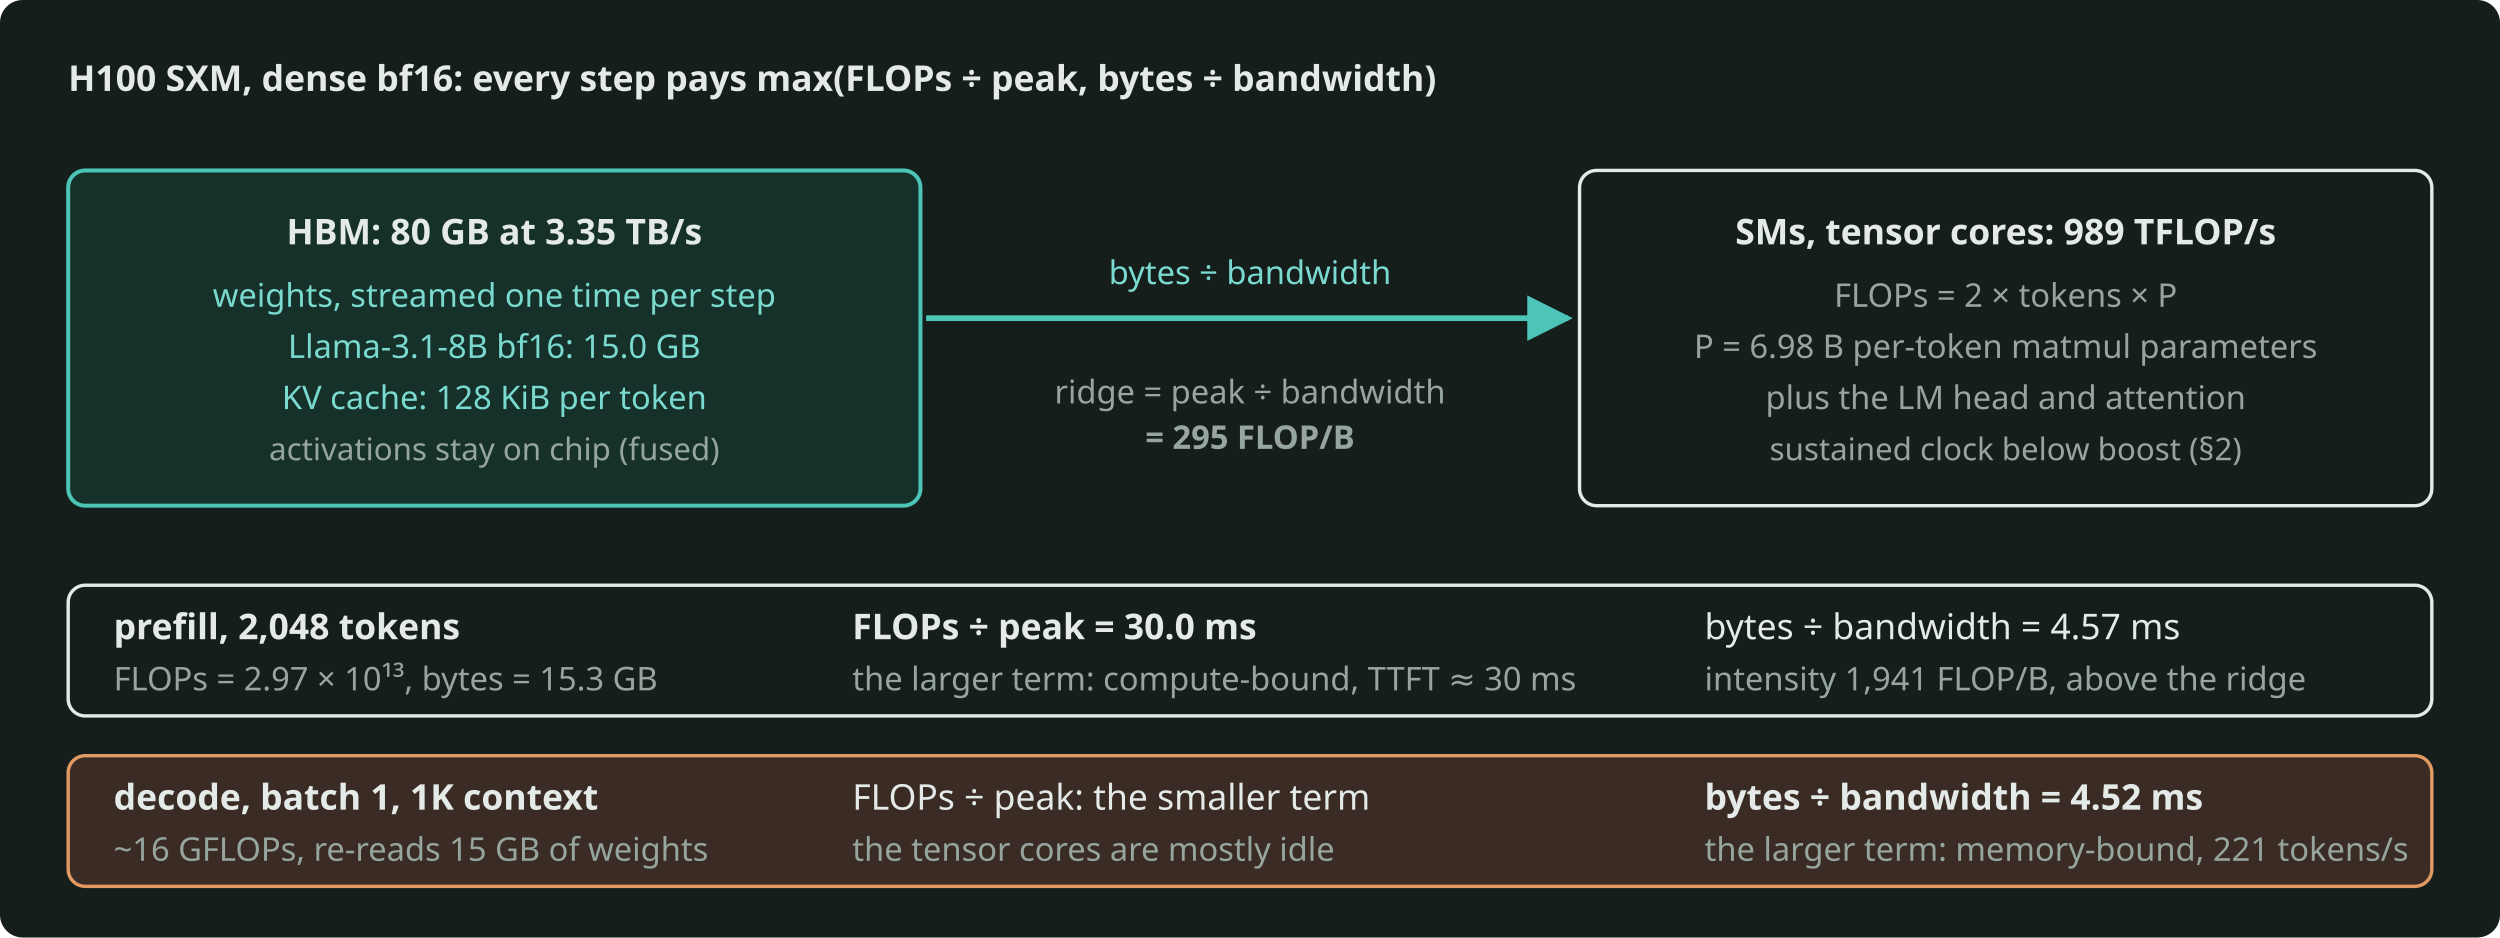
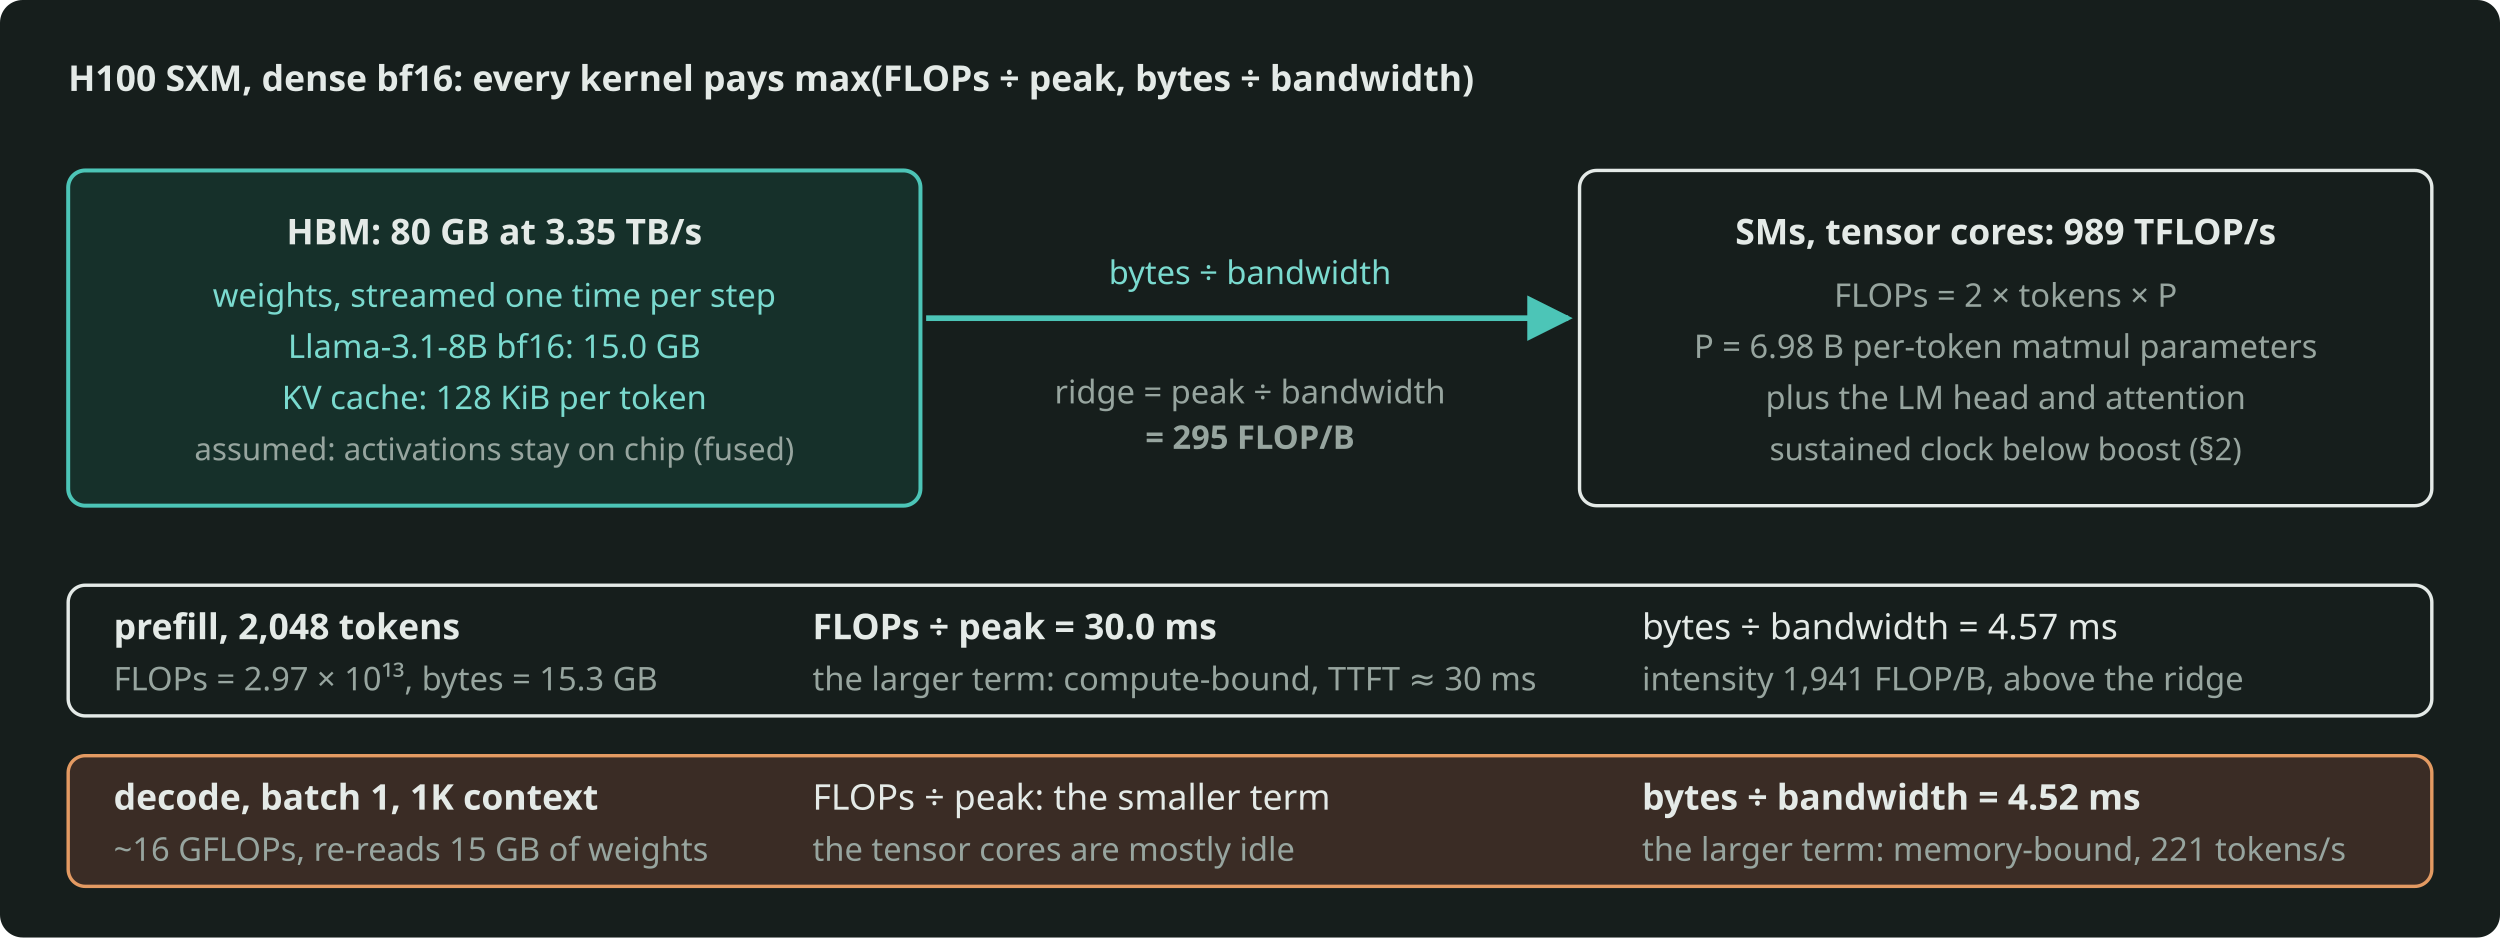
- <svg xmlns="http://www.w3.org/2000/svg" width="880" height="330" viewBox="0 0 880 330" role="img" aria-label="A GPU is a memory system with arithmetic attached to it: HBM streams bytes at 3.35 TB/s to the SMs, which do 989 TFLOP/s, and every step pays the larger of bytes over bandwidth and FLOPs over peak." style="color: #E4EAE7">
+ <svg xmlns="http://www.w3.org/2000/svg" width="880" height="330" viewBox="0 0 880 330" role="img" aria-label="A GPU is a memory system with arithmetic attached to it: HBM streams bytes at 3.35 TB/s to the SMs, which do 989 TFLOP/s, and every kernel pays the larger of bytes over bandwidth and FLOPs over peak." style="color: #E4EAE7">
  <rect x="0" y="0" width="880" height="330" rx="8" fill="#161E1C" />
  <defs>
    <marker id="arr" viewBox="0 0 10 10" refX="9" refY="5" markerWidth="8" markerHeight="8" orient="auto-start-reverse">
      <path d="M0 0 L10 5 L0 10 z" fill="#97A59F" />
    </marker>
    <marker id="arrA" viewBox="0 0 10 10" refX="9" refY="5" markerWidth="8" markerHeight="8" orient="auto-start-reverse">
      <path d="M0 0 L10 5 L0 10 z" fill="#4CC5B7" />
    </marker>
  </defs>
  <g font-family="Bricolage Grotesque, system-ui, sans-serif" font-size="12.5" fill="currentColor">
-     <text x="24" y="32" font-weight="600">H100 SXM, dense bf16: every step pays max(FLOPs ÷ peak, bytes ÷ bandwidth)</text>
+     <text x="24" y="32" font-weight="600">H100 SXM, dense bf16: every kernel pays max(FLOPs ÷ peak, bytes ÷ bandwidth)</text>
    <rect x="24" y="60" width="300" height="118" rx="6" fill="#16302A" stroke="#4CC5B7" stroke-width="1.4" />
    <text x="174" y="86" text-anchor="middle" font-weight="600">HBM: 80 GB at 3.35 TB/s</text>
    <text x="174" y="108" text-anchor="middle" font-size="11.5" fill="#7ADACF">weights, streamed one time per step</text>
    <text x="174" y="126" text-anchor="middle" font-size="11.5" fill="#7ADACF">Llama-3.1-8B bf16: 15.0 GB</text>
    <text x="174" y="144" text-anchor="middle" font-size="11.5" fill="#7ADACF">KV cache: 128 KiB per token</text>
-     <text x="174" y="162" text-anchor="middle" font-size="11" fill="#97A59F">activations stay on chip (fused)</text>
+     <text x="174" y="162" text-anchor="middle" font-size="11" fill="#97A59F">assumed: activations stay on chip (fused)</text>
    <rect x="556" y="60" width="300" height="118" rx="6" fill="none" stroke="currentColor" stroke-width="1.2" />
    <text x="706" y="86" text-anchor="middle" font-weight="600">SMs, tensor cores: 989 TFLOP/s</text>
    <text x="706" y="108" text-anchor="middle" font-size="11.5" fill="#97A59F">FLOPs = 2 × tokens × P</text>
    <text x="706" y="126" text-anchor="middle" font-size="11.5" fill="#97A59F">P = 6.98 B per-token matmul parameters</text>
    <text x="706" y="144" text-anchor="middle" font-size="11.5" fill="#97A59F">plus the LM head and attention</text>
    <text x="706" y="162" text-anchor="middle" font-size="11" fill="#97A59F">sustained clock below boost (§2)</text>
    <path d="M326 112 L552 112" fill="none" stroke="#4CC5B7" stroke-width="2" marker-end="url(#arrA)" />
    <text x="440" y="100" text-anchor="middle" font-size="11.5" fill="#7ADACF">bytes ÷ bandwidth</text>
    <text x="440" y="142" text-anchor="middle" font-size="11.5" fill="#97A59F">ridge = peak ÷ bandwidth</text>
    <text x="440" y="158" text-anchor="middle" font-size="11.5" font-weight="600" fill="#97A59F">= 295 FLOP/B</text>
    <rect x="24" y="206" width="832" height="46" rx="6" fill="none" stroke="currentColor" stroke-width="1.2" />
    <text x="40" y="225" font-weight="600">prefill, 2,048 tokens</text>
    <text x="40" y="243" font-size="11.5" fill="#97A59F">FLOPs = 2.97 × 10¹³, bytes = 15.3 GB</text>
-     <text x="300" y="225" font-weight="600">FLOPs ÷ peak = 30.0 ms</text>
-     <text x="300" y="243" font-size="11.5" fill="#97A59F">the larger term: compute-bound, TTFT ≈ 30 ms</text>
-     <text x="600" y="225">bytes ÷ bandwidth = 4.57 ms</text>
-     <text x="600" y="243" font-size="11.5" fill="#97A59F">intensity 1,941 FLOP/B, above the ridge</text>
+     <text x="286" y="225" font-weight="600">FLOPs ÷ peak = 30.0 ms</text>
+     <text x="286" y="243" font-size="11.5" fill="#97A59F">the larger term: compute-bound, TTFT ≈ 30 ms</text>
+     <text x="578" y="225">bytes ÷ bandwidth = 4.57 ms</text>
+     <text x="578" y="243" font-size="11.5" fill="#97A59F">intensity 1,941 FLOP/B, above the ridge</text>
    <rect x="24" y="266" width="832" height="46" rx="6" fill="#3A2C25" stroke="#E39A62" stroke-width="1.2" />
    <text x="40" y="285" font-weight="600">decode, batch 1, 1K context</text>
    <text x="40" y="303" font-size="11.5" fill="#97A59F">~16 GFLOPs, re-reads 15 GB of weights</text>
-     <text x="300" y="285">FLOPs ÷ peak: the smaller term</text>
-     <text x="300" y="303" font-size="11.5" fill="#97A59F">the tensor cores are mostly idle</text>
-     <text x="600" y="285" font-weight="600">bytes ÷ bandwidth = 4.52 ms</text>
-     <text x="600" y="303" font-size="11.5" fill="#97A59F">the larger term: memory-bound, 221 tokens/s</text>
+     <text x="286" y="285">FLOPs ÷ peak: the smaller term</text>
+     <text x="286" y="303" font-size="11.5" fill="#97A59F">the tensor cores are mostly idle</text>
+     <text x="578" y="285" font-weight="600">bytes ÷ bandwidth = 4.52 ms</text>
+     <text x="578" y="303" font-size="11.5" fill="#97A59F">the larger term: memory-bound, 221 tokens/s</text>
  </g>
</svg>
